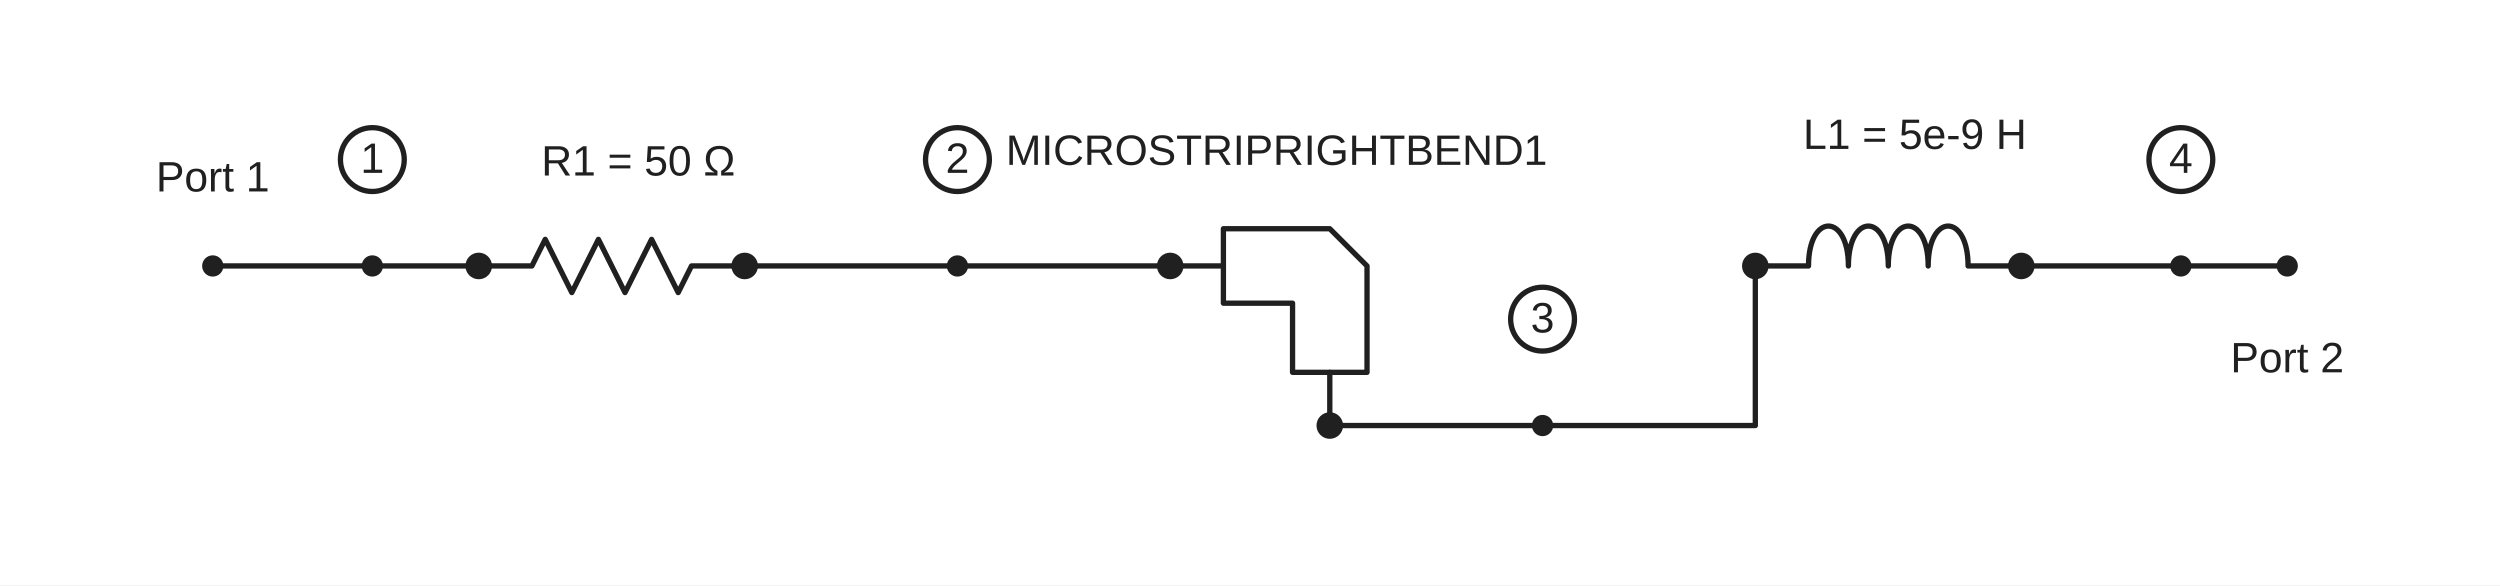
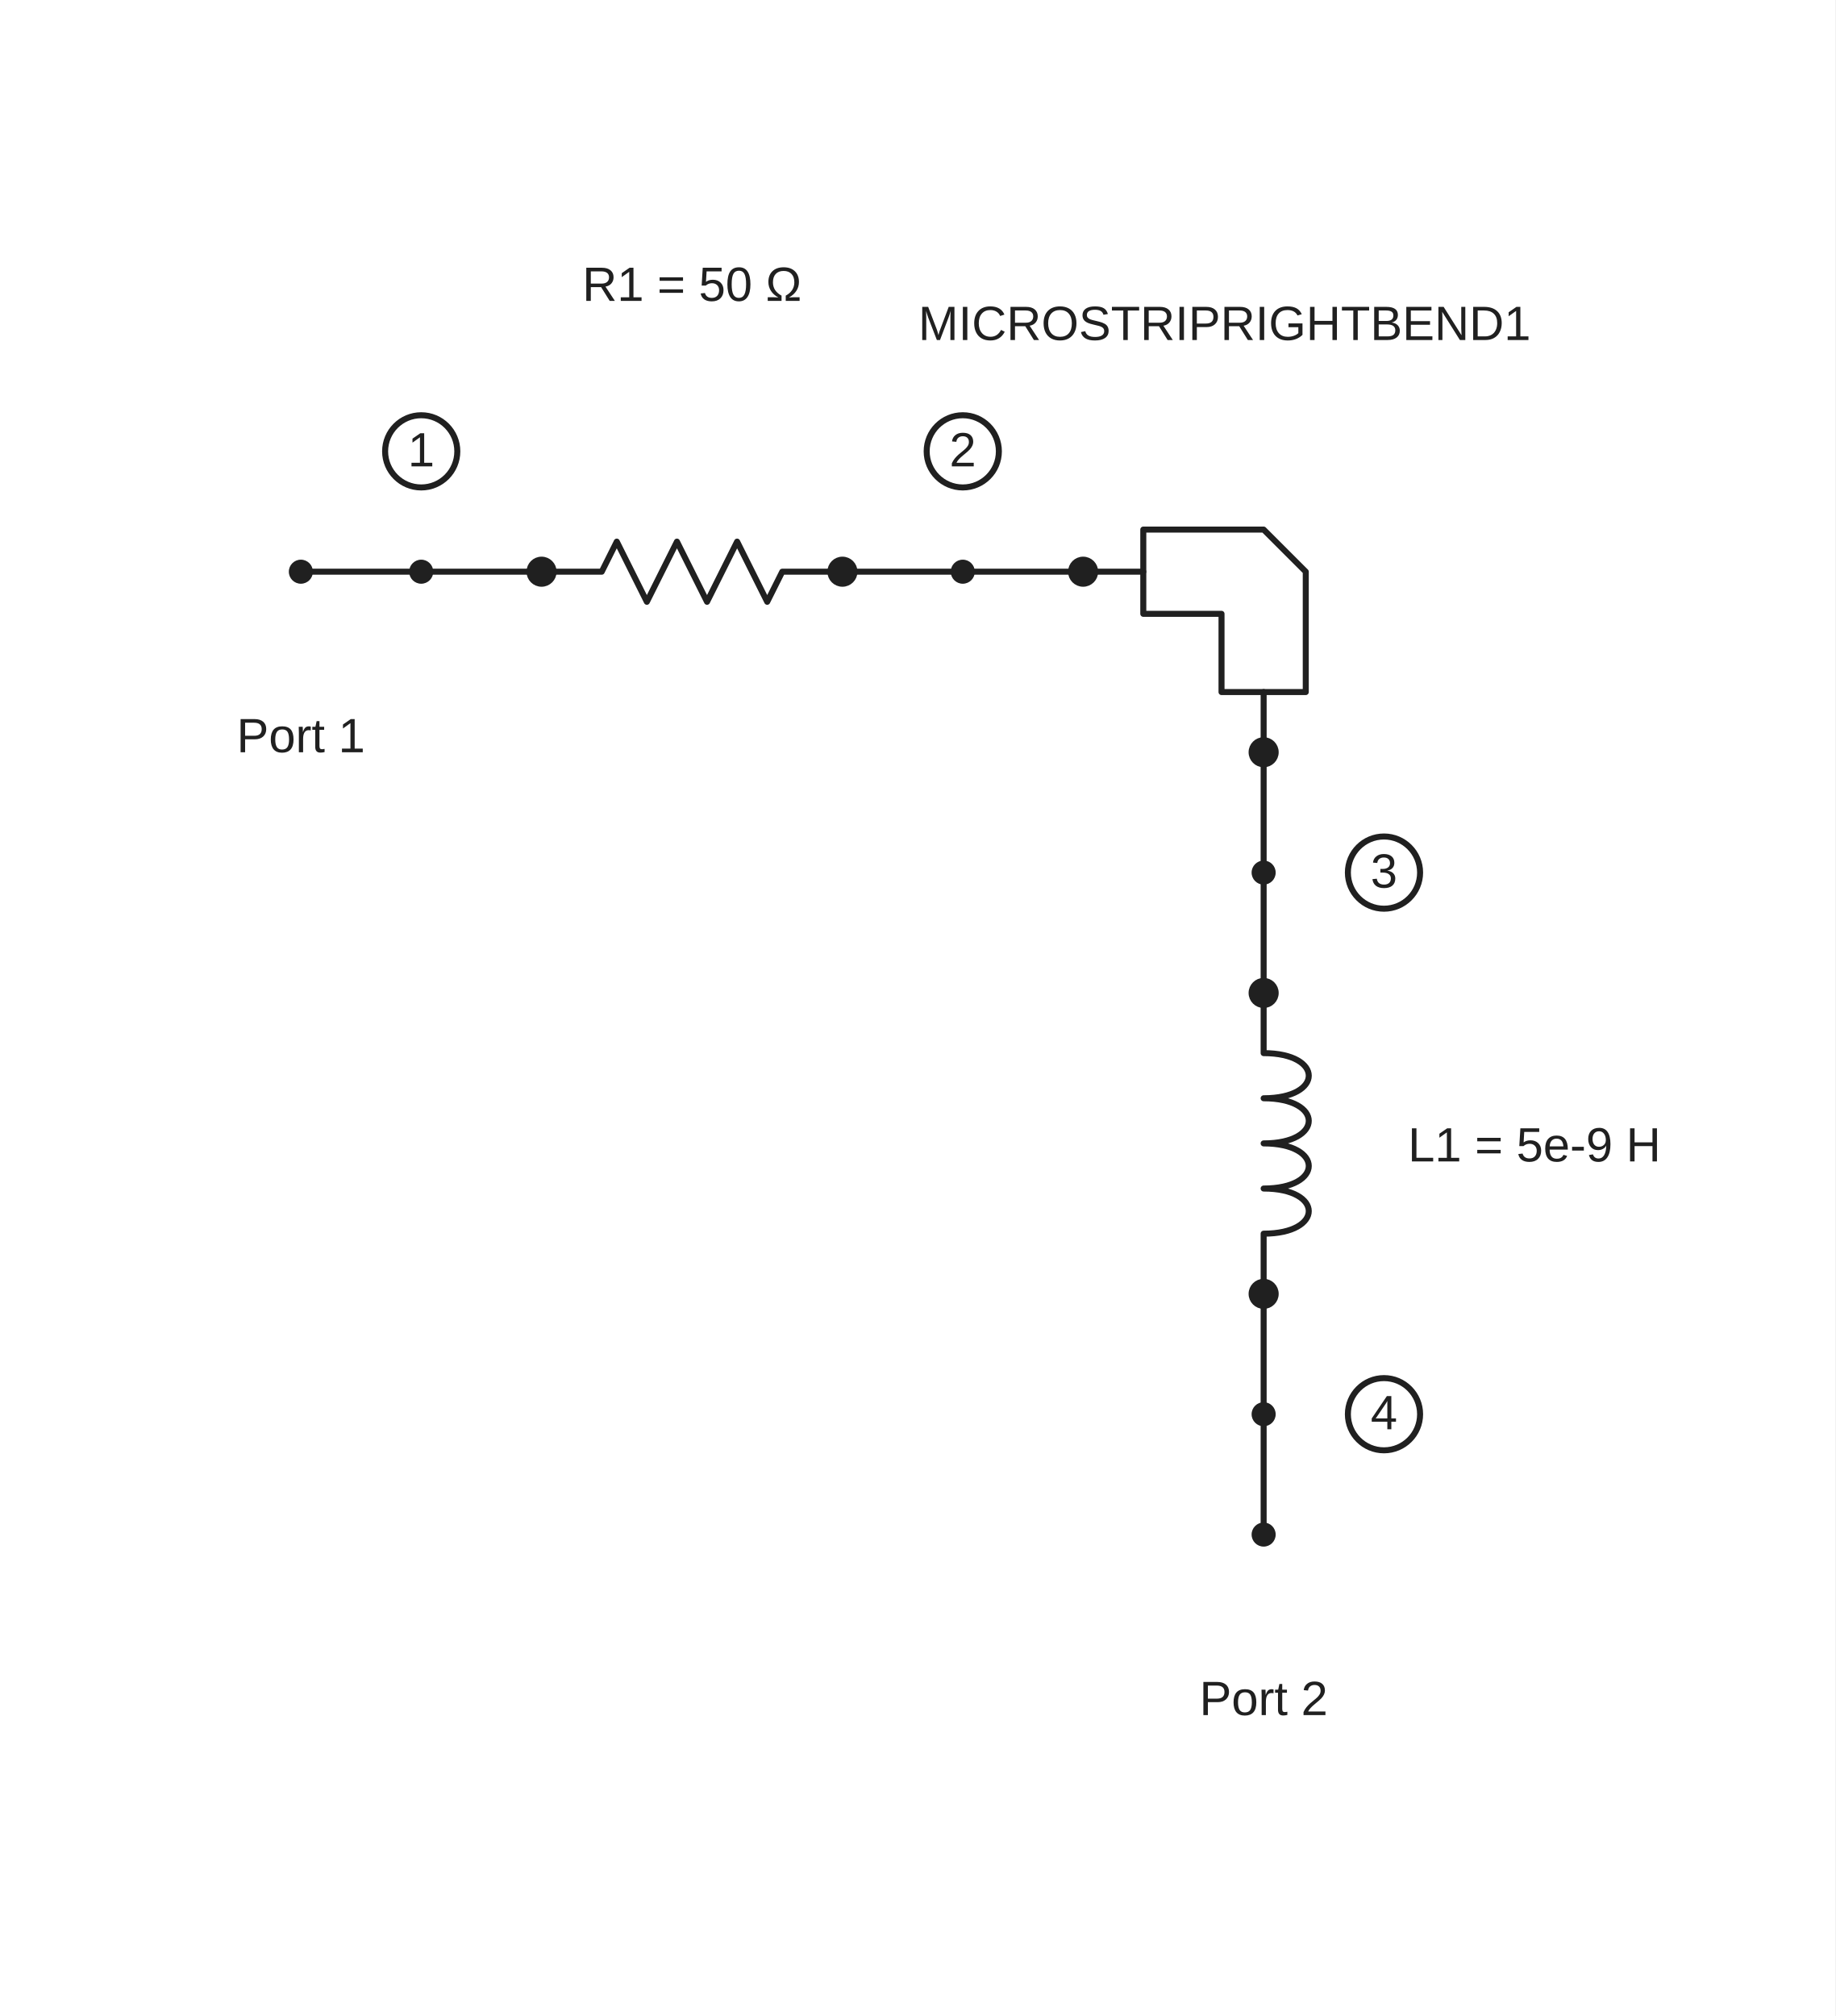
- <svg xmlns="http://www.w3.org/2000/svg" viewBox="-40 0 940 220" role="img" aria-label="Nodal nPort schematic">
-   <rect x="-40" y="0" width="940" height="220" fill="#ffffff" />
+ <svg xmlns="http://www.w3.org/2000/svg" viewBox="-60 -90 610 670" role="img" aria-label="Nodal nPort schematic">
+   <rect x="-60" y="-90" width="610" height="670" fill="#ffffff" />
  <g fill="none" stroke="#202020" stroke-width="2" stroke-linecap="round" stroke-linejoin="round">
-     <path d="M240 100 L400 100" />
-     <path d="M460 160 L620 160 L620 100" />
-     <path d="M140 100 L40 100" />
-     <path d="M720 100 L820 100" />
+     <path d="M40 100 L120 100" />
+     <path d="M220 100 L300 100" />
+     <path d="M360 160 L360 240" />
+     <path d="M360 340 L360 420" />
  </g>
  <g fill="#202020" font-family="Arial, Helvetica, sans-serif" font-size="16">
-     <g transform="translate(140 100) rotate(0) translate(-60 -80)" fill="none" stroke="#202020" stroke-width="2" stroke-linecap="round" stroke-linejoin="round">
+     <g transform="translate(120 100) rotate(0) scale(1 1) translate(-60 -80)" fill="none" stroke="#202020" stroke-width="2" stroke-linecap="round" stroke-linejoin="round">
      <g fill="none" stroke="#202020" stroke-width="2" stroke-linecap="round" stroke-linejoin="round">
        <path d="M60 80 H80 L85 70 L95 90 L105 70 L115 90 L125 70 L135 90 L140 80 H160" />
      </g>
      <circle cx="60" cy="80" r="4" fill="#202020" />
      <circle cx="160" cy="80" r="4" fill="#202020" />
    </g>
-     <g transform="translate(400 100) rotate(0) translate(0 -60)" fill="none" stroke="#202020" stroke-width="2" stroke-linecap="round" stroke-linejoin="round">
+     <g transform="translate(300 100) rotate(0) scale(1 1) translate(0 -60)" fill="none" stroke="#202020" stroke-width="2" stroke-linecap="round" stroke-linejoin="round">
      <g transform="translate(-60 -60) scale(2)">
        <path d="M40 67 H53 V80 H67 V60 L60 53 H40 Z" fill="#ffffff" stroke="#202020" stroke-width="1" />
      </g>
      <path d="M0 60 H20 M60 100 V120" fill="none" stroke="#202020" stroke-width="2" stroke-linecap="round" />
      <circle cx="0" cy="60" r="4" fill="#202020" />
      <circle cx="60" cy="120" r="4" fill="#202020" />
    </g>
-     <g transform="translate(620 100) rotate(0) translate(-60 -80)" fill="none" stroke="#202020" stroke-width="2" stroke-linecap="round" stroke-linejoin="round">
+     <g transform="translate(360 240) rotate(90) scale(1 1) translate(-60 -80)" fill="none" stroke="#202020" stroke-width="2" stroke-linecap="round" stroke-linejoin="round">
      <g fill="none" stroke="#202020" stroke-width="2" stroke-linecap="round" stroke-linejoin="round">
        <path d="M60 80 H80 C80 60 95 60 95 80 C95 60 110 60 110 80 C110 60 125 60 125 80 C125 60 140 60 140 80 H160" />
      </g>
      <circle cx="60" cy="80" r="4" fill="#202020" />
      <circle cx="160" cy="80" r="4" fill="#202020" />
    </g>
-     <circle cx="620" cy="100" r="4" fill="#202020" />
    <circle cx="40" cy="100" r="4" fill="#202020" />
-     <circle cx="820" cy="100" r="4" fill="#202020" />
-     <circle cx="100" cy="100" r="4" fill="#202020" />
-     <circle cx="100" cy="60" r="12" fill="#ffffff" stroke="#202020" stroke-width="2" />
-     <text x="100" y="65" text-anchor="middle">1</text>
-     <circle cx="320" cy="100" r="4" fill="#202020" />
-     <circle cx="320" cy="60" r="12" fill="#ffffff" stroke="#202020" stroke-width="2" />
-     <text x="320" y="65" text-anchor="middle">2</text>
-     <circle cx="540" cy="160" r="4" fill="#202020" />
-     <circle cx="540" cy="120" r="12" fill="#ffffff" stroke="#202020" stroke-width="2" />
-     <text x="540" y="125" text-anchor="middle">3</text>
-     <circle cx="780" cy="100" r="4" fill="#202020" />
-     <circle cx="780" cy="60" r="12" fill="#ffffff" stroke="#202020" stroke-width="2" />
-     <text x="780" y="65" text-anchor="middle">4</text>
-     <text x="200" y="66" text-anchor="middle">R1 = 50 Ω</text>
-     <text x="440" y="62" text-anchor="middle">MICROSTRIPRIGHTBEND1</text>
-     <text x="680" y="56" text-anchor="middle">L1 = 5e-9 H</text>
-     <text x="40" y="72" text-anchor="middle">Port 1</text>
-     <text x="820" y="140" text-anchor="middle">Port 2</text>
+     <circle cx="360" cy="420" r="4" fill="#202020" />
+     <circle cx="80" cy="100" r="4" fill="#202020" />
+     <circle cx="80" cy="60" r="12" fill="#ffffff" stroke="#202020" stroke-width="2" />
+     <text x="80" y="65" text-anchor="middle">1</text>
+     <circle cx="260" cy="100" r="4" fill="#202020" />
+     <circle cx="260" cy="60" r="12" fill="#ffffff" stroke="#202020" stroke-width="2" />
+     <text x="260" y="65" text-anchor="middle">2</text>
+     <circle cx="360" cy="200" r="4" fill="#202020" />
+     <circle cx="400" cy="200" r="12" fill="#ffffff" stroke="#202020" stroke-width="2" />
+     <text x="400" y="205" text-anchor="middle">3</text>
+     <circle cx="360" cy="380" r="4" fill="#202020" />
+     <circle cx="400" cy="380" r="12" fill="#ffffff" stroke="#202020" stroke-width="2" />
+     <text x="400" y="385" text-anchor="middle">4</text>
+     <text x="170" y="10" text-anchor="middle">R1 = 50 Ω</text>
+     <text x="347" y="23" text-anchor="middle">MICROSTRIPRIGHTBEND1</text>
+     <text x="450" y="296" text-anchor="middle">L1 = 5e-9 H</text>
+     <text x="40" y="160" text-anchor="middle">Port 1</text>
+     <text x="360" y="480" text-anchor="middle">Port 2</text>
  </g>
</svg>
